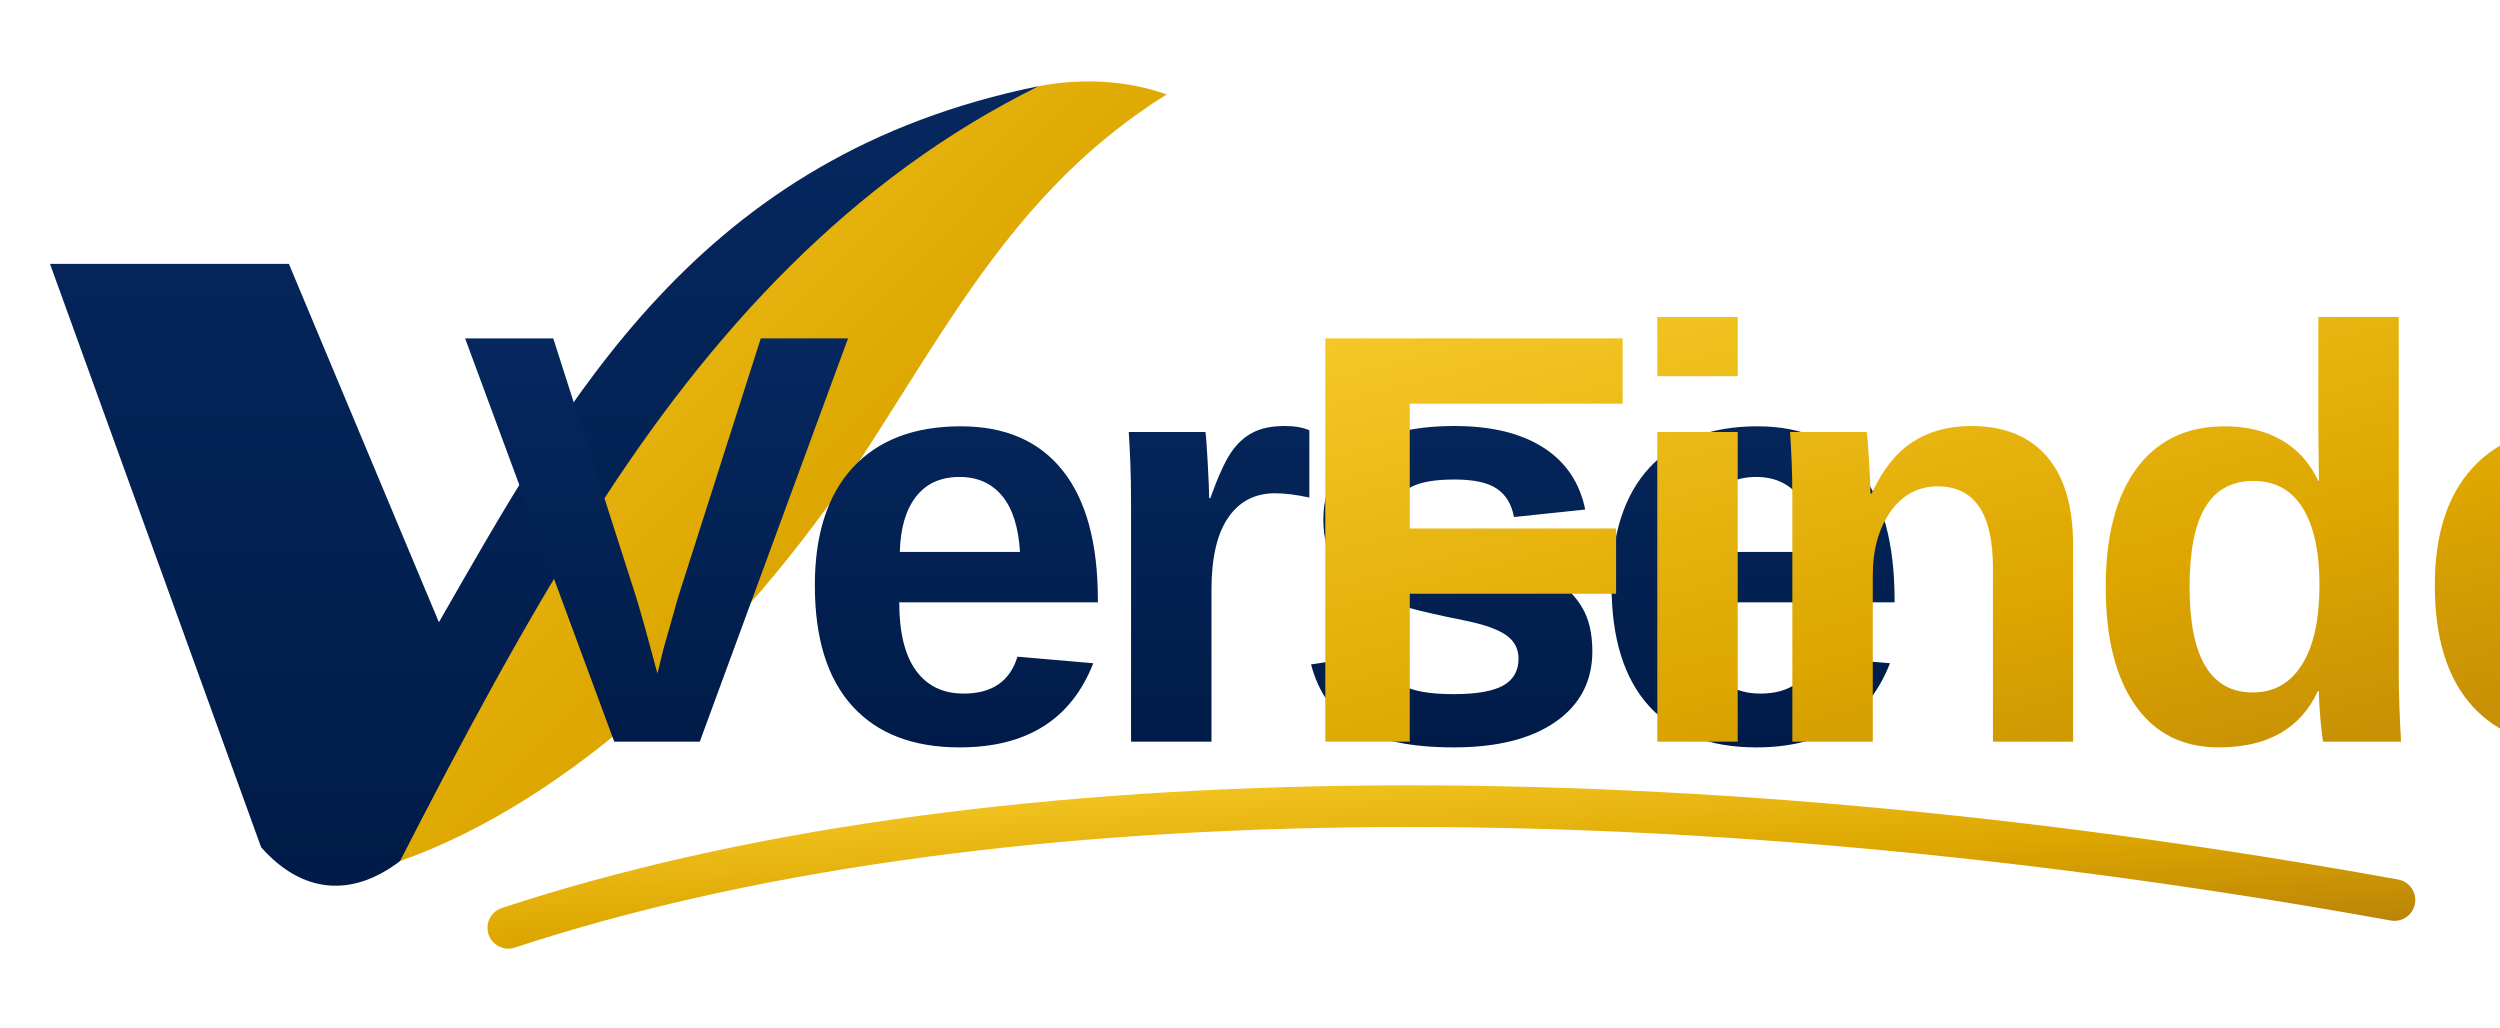
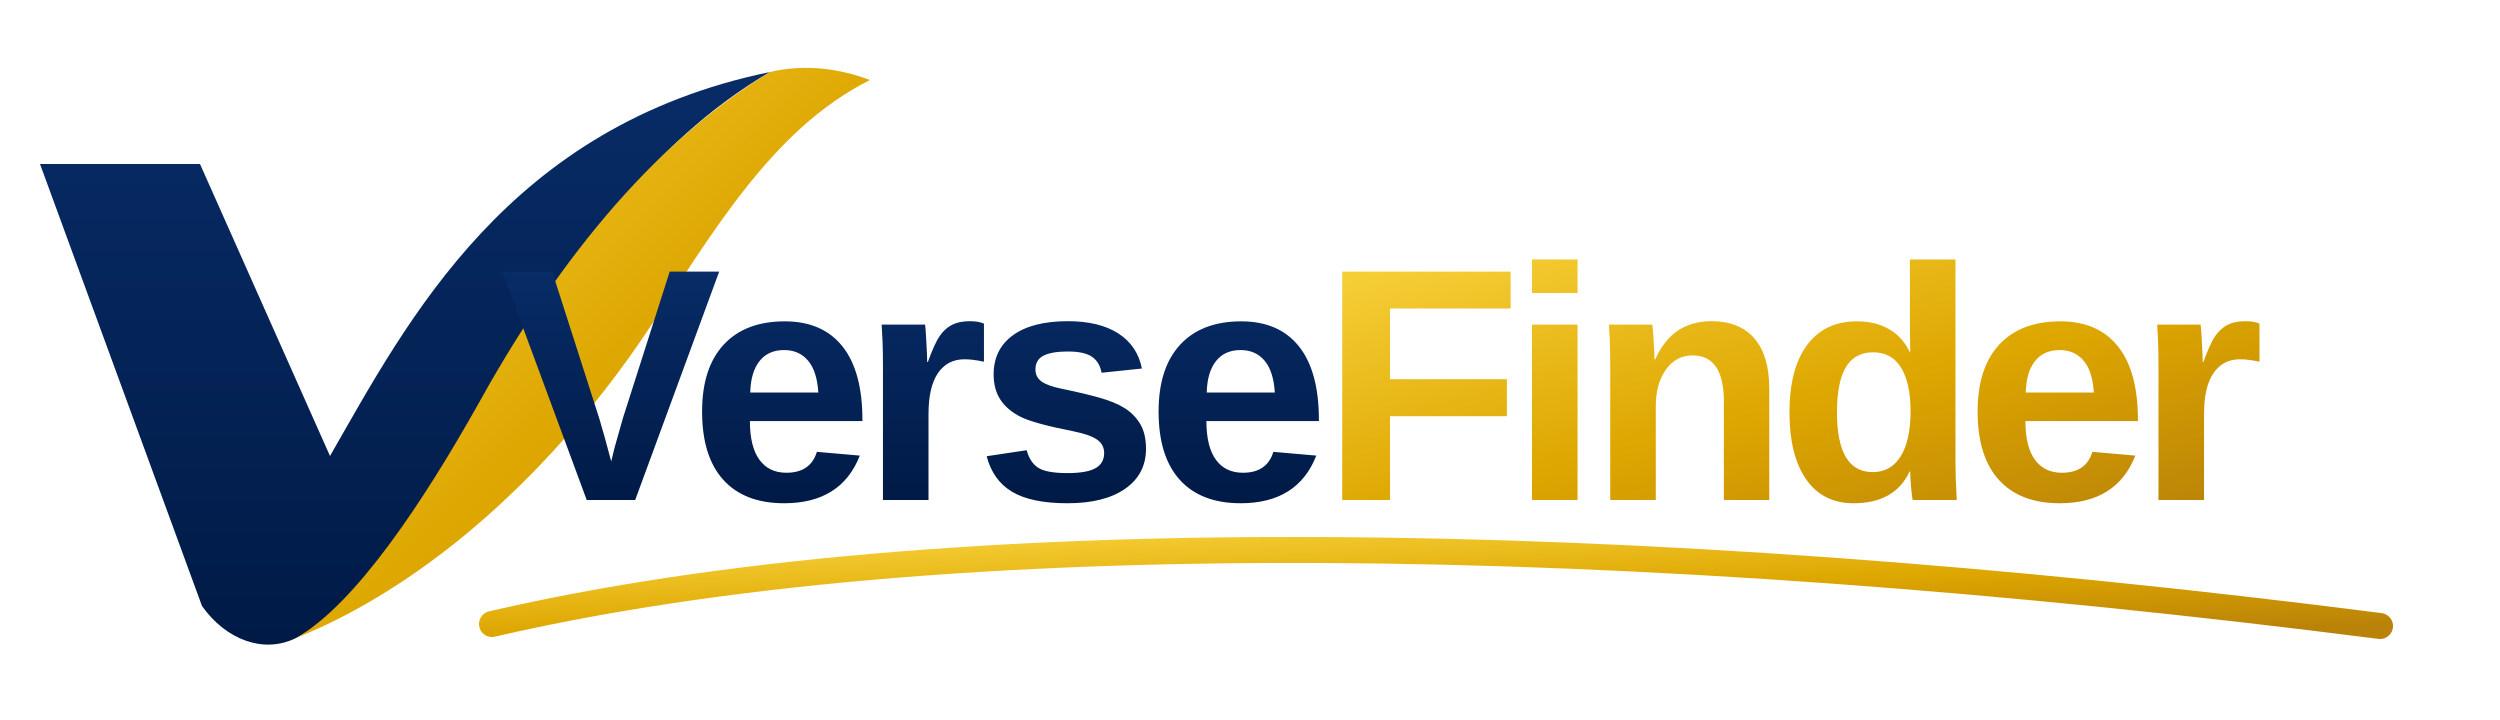
- <svg xmlns="http://www.w3.org/2000/svg" viewBox="0 0 900 370" role="img" aria-labelledby="title desc">
+ <svg xmlns="http://www.w3.org/2000/svg" viewBox="0 0 1250 360" role="img" aria-labelledby="title desc">
  <defs>
    <linearGradient id="gold" x1="0" y1="0" x2="1" y2="1">
-       <stop offset="0" stop-color="#F6C928" />
+       <stop offset="0" stop-color="#F7D13A" />
      <stop offset=".55" stop-color="#DDA600" />
      <stop offset="1" stop-color="#B98208" />
    </linearGradient>
    <linearGradient id="blue" x1="0" y1="0" x2="0" y2="1">
-       <stop offset="0" stop-color="#06285F" />
-       <stop offset="1" stop-color="#001B48" />
+       <stop offset="0" stop-color="#082C67" />
+       <stop offset="1" stop-color="#001A46" />
    </linearGradient>
  </defs>
-   <path d="M18 95 L104 95 L158 224 C204 144 251 56 374 31 C326 58 285 107 245 171 C211 226 180 278 144 310 C127 323 109 322 94 305 Z" fill="url(#blue)" />
-   <path d="M374 31 C307 64 256 119 214 185 C190 222 165 269 144 310 C206 288 266 231 310 165 C342 116 367 67 420 34 C406 29 390 28 374 31 Z" fill="url(#gold)" />
-   <g font-family="Arial, Helvetica, sans-serif" font-weight="800" letter-spacing="-10">
-     <text x="166" y="267" font-size="211" fill="url(#blue)">Verse</text>
-     <text x="463" y="267" font-size="211" fill="url(#gold)">Finder</text>
+   <path d="M20 82 L100 82 L165 228 C204 160 254 63 385 36 C325 71 282 132 243 202 C216 251 181 303 148 319 C132 327 113 320 101 303 Z" fill="url(#blue)" />
+   <path d="M385 36 C324 73 276 135 238 204 C212 250 178 302 148 319 C215 292 278 234 324 165 C355 119 385 65 435 40 C419 34 402 32 385 36 Z" fill="url(#gold)" />
+   <g font-family="Arial, Helvetica, sans-serif" font-weight="800" letter-spacing="-7">
+     <text x="250" y="250" font-size="166" fill="url(#blue)">Verse</text>
+     <text x="660" y="250" font-size="166" fill="url(#gold)">Finder</text>
  </g>
-   <path d="M183 334 C350 279 596 276 862 324" fill="none" stroke="url(#gold)" stroke-width="15" stroke-linecap="round" />
+   <path d="M246 312 C470 260 815 265 1190 313" fill="none" stroke="url(#gold)" stroke-width="13" stroke-linecap="round" />
</svg>
